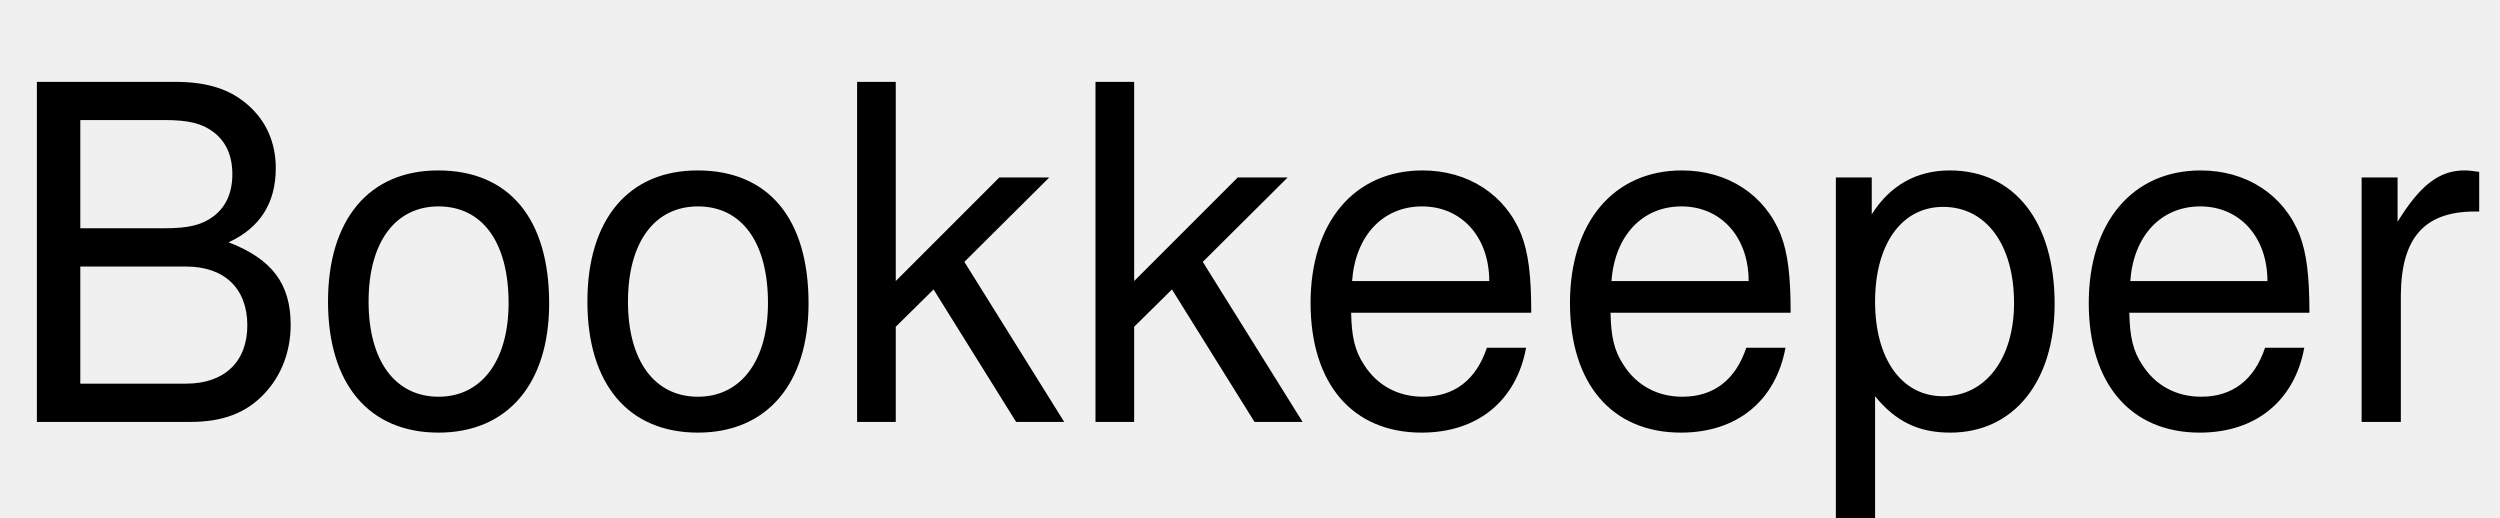
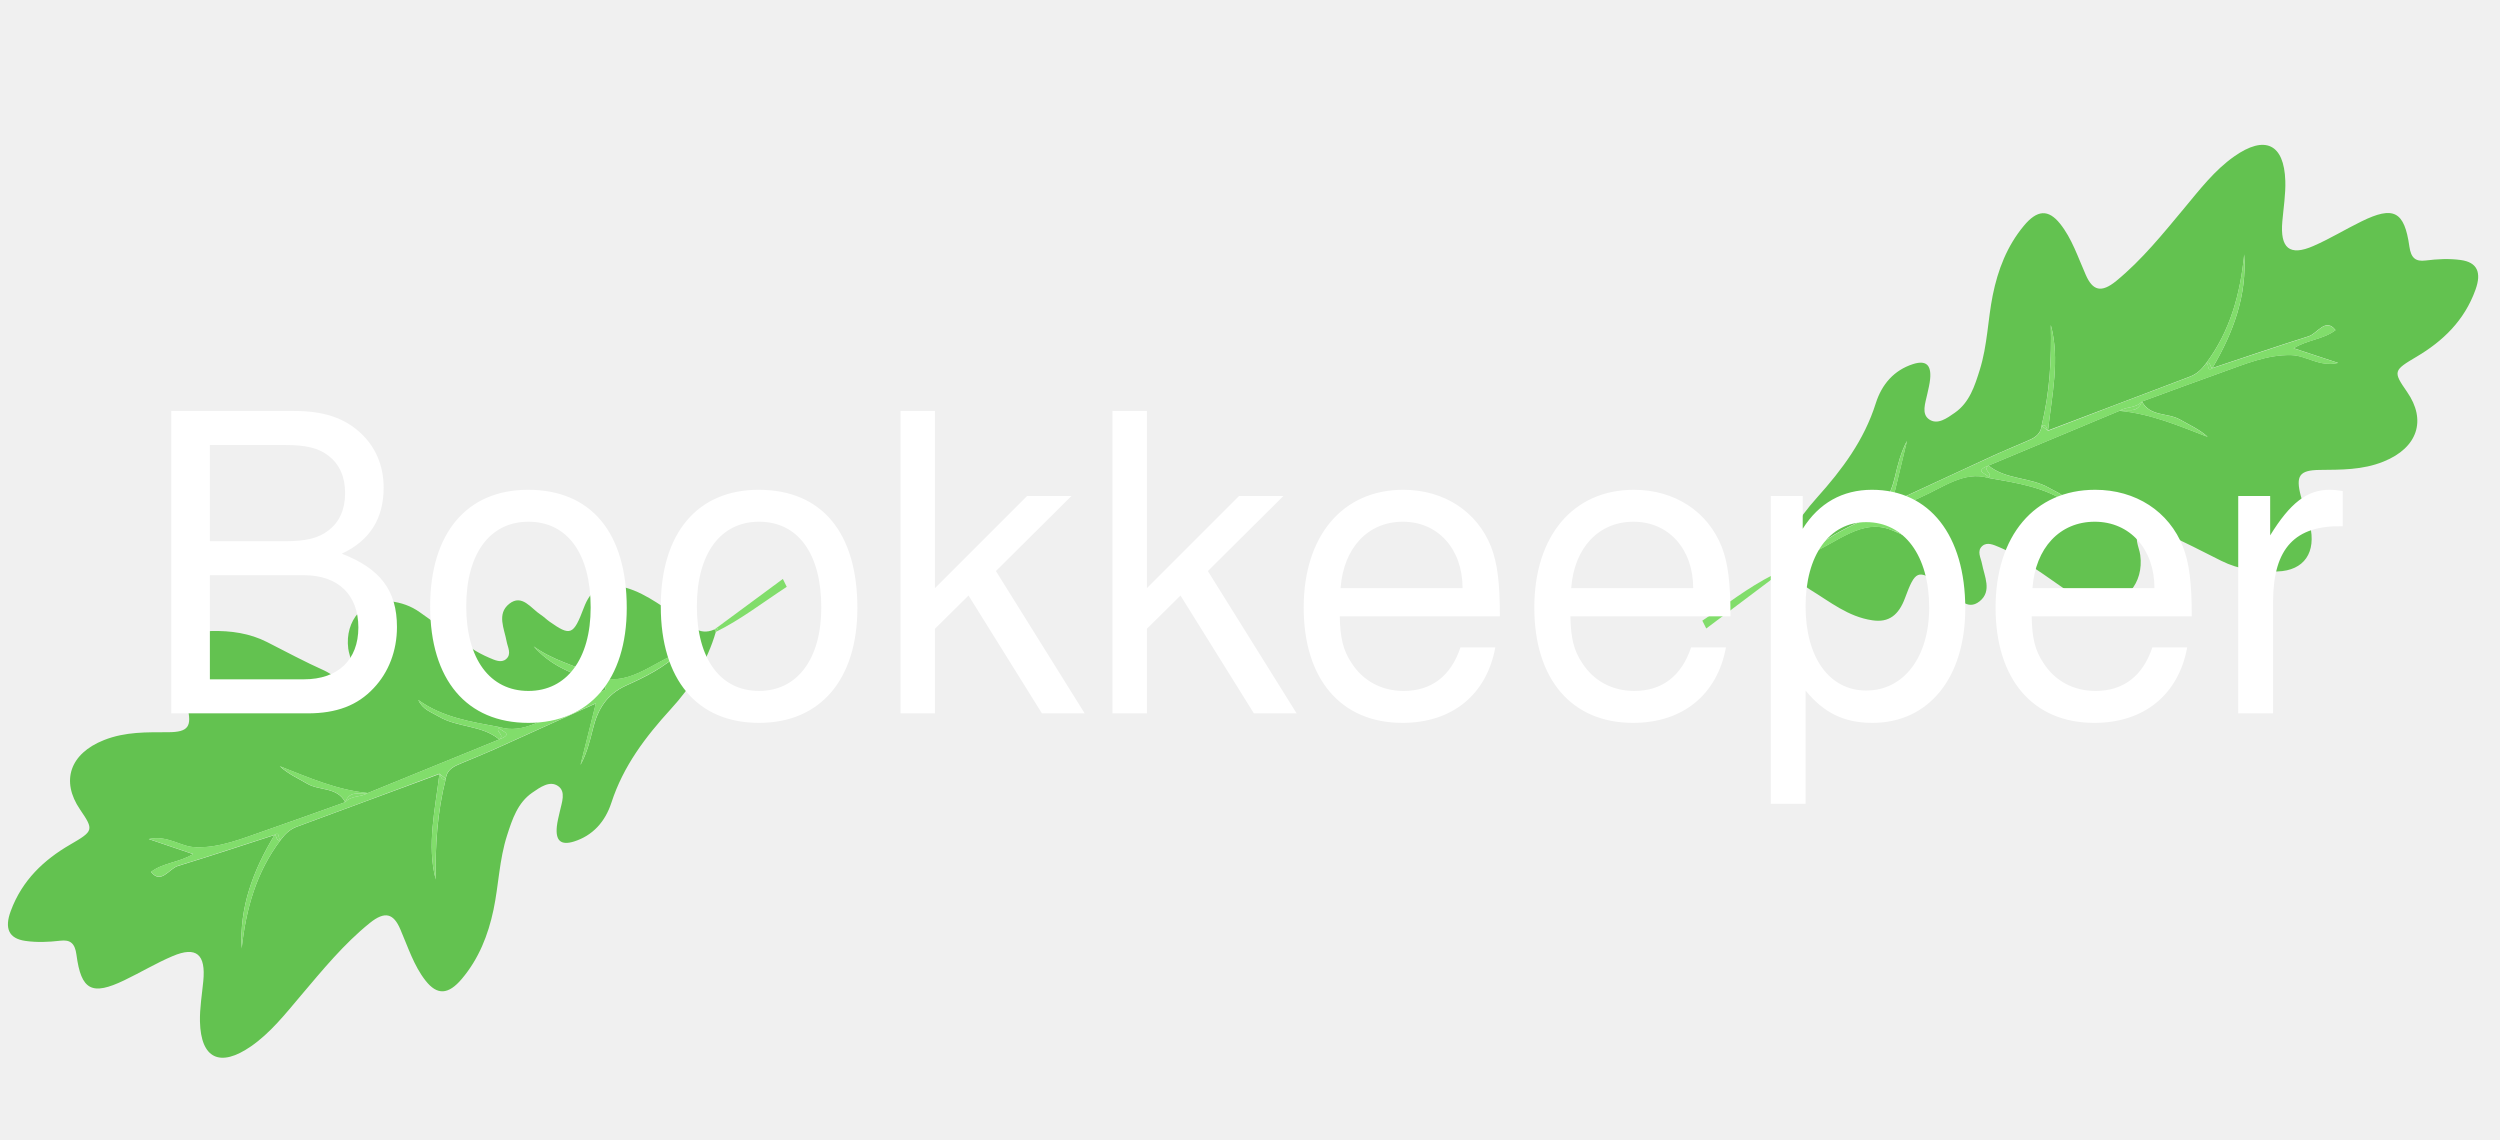
- <svg xmlns="http://www.w3.org/2000/svg" width="493" height="102">
+ <svg xmlns="http://www.w3.org/2000/svg" width="669" height="305">
+   <style type="text/css">.st0{display:none;}
+ 	.st1{display:inline;fill:#319E16;stroke:#000000;stroke-width:0.5;stroke-linecap:round;stroke-linejoin:round;}
+ 	.st2{fill:#63C250;}
+ 	.st3{fill:#81DD6B;}</style>
  <g>
-     <rect fill="none" id="canvas_background" height="104" width="495" y="-1" x="-1" />
-     <g display="none" overflow="visible" y="0" x="0" height="100%" width="100%" id="canvasGrid">
-       <rect fill="url(#gridpattern)" stroke-width="0" y="0" x="0" height="100%" width="100%" />
-     </g>
+     <rect fill="none" id="canvas_background" height="307" width="671" y="-1" x="-1" />
  </g>
  <g>
-     <text xml:space="preserve" text-anchor="start" font-family="Helvetica, Arial, sans-serif" font-size="92" id="svg_1" y="83.206" x="0.008" stroke-width="0" stroke="#ffffff" fill="#000">Bookkeeper</text>
+     <g class="st0" id="Layer_2">
+       <rect id="svg_1" height="1105" width="1105" class="st1" y="64.5" x="25.5" />
+     </g>
+     <g transform="rotate(27.11766 562.1746,119.0973) " stroke="null" id="Layer_1">
+       <g stroke="null" id="XMLID_1_">
+         <g stroke="null" id="svg_2">
+           <path stroke="null" id="svg_3" d="m523.232,164.828c0.091,0 0.164,0 0.237,-0.018c0,0 0,0 0,0c5.932,-0.256 11.827,-1.716 17.832,-0.785c-5.731,-2.208 -11.517,-1.971 -17.339,-0.803l0,0c-1.588,0.091 -3.212,1.515 -5.111,-0.529c2.263,-3.085 4.417,-6.297 6.808,-9.236c4.088,-4.983 7.1,-11.627 13.78,-12.831c7.374,-2.282 14.729,-4.782 22.578,-3.632c-2.245,-1.752 -4.581,-1.259 -6.881,-1.387c-5.841,-0.329 -11.298,3.358 -17.212,2.062c8.177,-9.674 16.336,-19.329 24.512,-29.002c7.83,-3.158 16.025,-3.687 24.202,-4.563c-2.902,-0.803 -5.804,-0.602 -8.688,-0.748c-3.796,-0.183 -7.483,2.993 -11.28,0.329l0,0c5.165,-5.585 10.312,-11.207 15.514,-16.737c4.435,-4.709 8.597,-9.747 14.401,-12.521c3.742,-1.789 7.994,-0.475 12.101,-3.851c-4.453,0.694 -8.177,1.278 -12.393,1.935c2.355,-3.851 5.968,-5.676 7.757,-9.418c0,0 0.018,0 0.018,0l-0.018,-0.018c0,0 0,0 0,0c-3.942,-1.825 -3.888,3.012 -5.64,4.746c-6.425,6.333 -12.722,12.849 -19.055,19.311c0.675,-11.042 -0.621,-21.556 -6.279,-30.937c3.833,9.765 6.023,19.822 4.198,30.59l0,0c-0.31,1.953 -0.913,3.687 -2.208,5.111c-9.09,10.039 -18.161,20.095 -27.25,30.152c-3.377,-8.889 -5.804,-18.435 -12.192,-25.443c4.271,7.885 7.958,16.08 10.093,25.115l0,0c0.894,2.519 -0.511,4.052 -1.789,5.622c-1.971,2.409 -4.015,4.764 -5.95,7.21c-5.987,7.611 -11.937,15.24 -18.508,23.655c-1.478,-6.096 -2.72,-11.28 -3.979,-16.482c-0.055,3.504 0.694,6.698 1.478,9.893c1.332,5.366 1.095,10.039 -2.464,14.583c-3.395,4.326 -6.79,8.907 -8.688,14.638c5.403,-5.987 8.268,-15.642 17.412,-16.007c-0.018,0 0,0 0,0zm109.238,-128.44c1.132,8.743 -1.515,16.263 -5.841,23.125c-3.888,6.151 -3.869,6.425 2.008,9.564c8.14,4.344 9.345,12.01 2.92,19.438c-4.034,4.673 -9.199,7.155 -14.273,9.838c-4.727,2.501 -4.983,4.289 -1.278,8.451c1.807,2.044 3.942,3.723 5.713,5.804c4.928,5.731 4.234,11.572 -2.062,15.058c-4.563,2.537 -9.436,4.253 -14.602,4.307c-5.731,0.055 -11.444,0 -17.157,0.347c-2.044,0.128 -4.983,-0.876 -5.95,1.971c-0.967,2.774 1.752,4.326 3.048,6.206c4.344,6.242 2.501,13.89 -4.034,16.409c-2.756,1.059 -5.549,1.497 -8.469,1.077c-5.512,-0.803 -11.042,-1.497 -16.573,-2.117c-1.825,-0.201 -3.705,-0.201 -5.549,-0.055c-1.497,0.128 -3.45,0.146 -4.107,1.77c-0.767,1.916 1.113,3.012 2.081,4.271c2.099,2.701 5.786,5.275 4.034,9.217c-1.789,4.034 -5.731,1.606 -8.797,1.332c-1.004,-0.091 -1.989,-0.42 -2.993,-0.548c-6.79,-0.894 -7.337,-0.274 -6.388,7.575c0.584,4.855 -0.858,7.867 -5.056,9.272c-6.206,2.117 -12.357,0.748 -18.562,0.292c-3.358,-0.237 -7.064,-2.3 -10.039,1.46c-0.256,-0.055 -0.475,-0.201 -0.639,-0.402c0,0 0,0 0,0c-1.643,-8.086 -0.967,-16.098 1.095,-23.874c2.555,-9.71 4.216,-19.365 2.482,-29.587c-0.894,-5.311 0.347,-10.112 4.052,-13.835c2.628,-2.628 4.527,-2.099 5.932,1.424c0.493,1.241 0.803,2.592 1.15,3.906c0.657,2.428 0.967,5.512 3.559,5.841c2.683,0.347 4.088,-2.446 5.311,-4.764c2.208,-4.18 1.46,-8.724 0.694,-13.178c-1.168,-6.826 -4.18,-12.868 -6.023,-19.402c-1.88,-6.698 -2.592,-13.452 -1.059,-20.315c1.223,-5.476 3.796,-6.972 8.359,-4.928c4.618,2.062 8.378,5.822 12.393,9.071c3.559,2.902 5.914,2.464 7.994,-2.3c3.559,-8.177 5.366,-16.956 7.337,-25.717c1.405,-6.297 2.592,-12.667 5.549,-18.289c4.673,-8.907 10.349,-9.144 15.167,-0.438c1.716,3.103 2.866,6.662 4.234,10.02c2.701,6.662 5.987,7.465 10.385,2.081c3.03,-3.687 5.585,-7.885 8.469,-11.736c5.713,-7.648 8.943,-7.721 14.474,0.146c1.807,2.574 3.377,2.847 5.585,1.332c2.628,-1.789 5.311,-3.34 8.268,-4.38c4.234,-1.497 6.534,0.383 7.155,5.257z" class="st2" />
+           <path stroke="null" id="svg_4" d="m500.544,190.435c-0.256,0.237 -0.493,0.475 -0.748,0.694c0.037,-0.365 0.055,-0.73 0.091,-1.113c0,0 0,0 0,0c0.201,0.237 0.42,0.365 0.657,0.42z" class="st3" />
+           <path stroke="null" id="svg_5" d="m596.295,72.546c4.234,-0.657 7.94,-1.241 12.393,-1.935c-4.107,3.377 -8.378,2.062 -12.101,3.851c-5.804,2.774 -9.947,7.812 -14.401,12.521c-5.22,5.53 -10.349,11.152 -15.514,16.737l0,0c-0.694,2.482 -3.103,2.993 -4.234,4.983c-8.177,9.674 -16.354,19.329 -24.512,29.002l0,0c-3.176,3.577 1.259,1.807 1.533,2.957c-6.68,1.205 -9.692,7.848 -13.78,12.831c-2.409,2.92 -4.545,6.151 -6.808,9.236c1.88,2.026 3.523,0.621 5.111,0.529c-0.237,0.529 -0.493,1.059 -0.73,1.588c-9.126,0.383 -11.992,10.039 -17.394,16.025c1.916,-5.731 5.293,-10.294 8.688,-14.638c3.559,-4.545 3.815,-9.217 2.464,-14.583c-0.803,-3.194 -1.551,-6.388 -1.478,-9.893c1.241,5.184 2.501,10.367 3.979,16.482c6.571,-8.414 12.521,-16.062 18.508,-23.655c1.935,-2.464 3.979,-4.8 5.95,-7.21c1.278,-1.57 2.683,-3.103 1.789,-5.622c0.712,0.128 1.424,0.256 2.117,0.383c9.035,-10.093 18.106,-20.168 27.214,-30.207c1.296,-1.424 1.898,-3.158 2.208,-5.111l0,0c0.767,-0.493 1.15,2.081 2.081,0.365c6.352,-6.443 12.63,-12.959 19.055,-19.311c1.752,-1.734 1.697,-6.571 5.64,-4.746c-1.825,3.742 -5.421,5.585 -7.775,9.418z" class="st3" />
+           <path stroke="null" id="svg_6" d="m577.951,103.391c2.884,0.146 5.786,-0.055 8.688,0.748c-8.195,0.876 -16.372,1.405 -24.202,4.563c1.442,-1.624 4.636,-1.205 4.234,-4.983c3.796,2.665 7.483,-0.529 11.28,-0.329z" class="st3" />
+           <path stroke="null" id="svg_7" d="m573.078,56.228c5.658,9.382 6.954,19.895 6.279,30.937c-0.73,0.11 -1.223,-1.533 -2.081,-0.365l0,0l0,0c1.825,-10.75 -0.365,-20.789 -4.198,-30.572z" class="st3" />
+           <path stroke="null" id="svg_8" d="m577.276,86.819c0.858,-1.168 1.351,0.456 2.081,0.365c-0.931,1.716 -1.296,-0.876 -2.081,-0.365z" class="st3" />
+           <path stroke="null" id="svg_9" d="m566.672,103.72c0.402,3.76 -2.793,3.358 -4.234,4.983c1.132,-1.989 3.541,-2.501 4.234,-4.983l0,0l0,0z" class="st3" />
+           <path stroke="null" id="svg_10" d="m562.017,137.012c-7.848,-1.15 -15.204,1.351 -22.578,3.632c0.639,-1.789 -2.409,-0.986 -1.515,-2.957c5.914,1.296 11.389,-2.391 17.212,-2.062c2.3,0.146 4.636,-0.365 6.881,1.387z" class="st3" />
+           <path stroke="null" id="svg_11" d="m547.835,122.1c-0.712,-0.128 -1.424,-0.256 -2.117,-0.383c0.858,-1.095 1.442,0.055 2.117,0.383z" class="st3" />
+           <path stroke="null" id="svg_12" d="m547.835,122.1c-0.694,-0.329 -1.259,-1.478 -2.117,-0.383l0,0c-2.117,-9.035 -5.804,-17.23 -10.093,-25.115c6.388,7.009 8.816,16.555 12.211,25.498z" class="st3" />
+           <path stroke="null" id="svg_13" d="m537.925,137.705c-0.876,1.971 2.154,1.15 1.515,2.957c-0.274,-1.168 -4.691,0.621 -1.515,-2.957l0,0z" class="st3" />
+           <path stroke="null" id="svg_14" d="m541.301,164.025c-5.987,-0.949 -11.9,0.511 -17.832,0.785c0.858,-0.091 0.949,-0.657 0.475,-1.57l0,0c5.841,-1.168 11.627,-1.424 17.358,0.785z" class="st3" />
+           <path stroke="null" id="svg_15" d="m523.944,163.24c0.456,0.913 0.383,1.497 -0.475,1.57c0,0 0,0 0,0c-0.073,0 -0.164,0 -0.237,0.018c0,0 -0.018,0 -0.018,0c0.256,-0.529 0.493,-1.059 0.73,-1.588z" class="st3" />
+           <path stroke="null" id="svg_16" d="m500.544,190.435c-3.322,6.826 -6.644,13.653 -9.966,20.479c-0.639,-0.456 -1.259,-0.931 -1.898,-1.387c3.669,-6.534 6.826,-13.47 11.225,-19.493c-0.037,0.365 -0.055,0.73 -0.091,1.113c0.237,-0.237 0.493,-0.475 0.73,-0.712z" class="st3" />
+         </g>
+         <g stroke="null" id="svg_17" />
+       </g>
+     </g>
+     <g transform="rotate(-152.3868 103.4945,203.0997) " stroke="null" id="svg_35">
+       <g stroke="null" id="svg_34">
+         <g stroke="null" id="svg_32">
+           <path stroke="null" id="svg_18" d="m64.552,248.83c0.091,0 0.164,0 0.237,-0.018c0,0 0,0 0,0c5.932,-0.256 11.827,-1.716 17.832,-0.785c-5.731,-2.208 -11.517,-1.971 -17.339,-0.803l0,0c-1.588,0.091 -3.212,1.515 -5.111,-0.529c2.263,-3.085 4.417,-6.297 6.808,-9.236c4.088,-4.983 7.1,-11.627 13.78,-12.831c7.374,-2.281 14.729,-4.782 22.578,-3.632c-2.245,-1.752 -4.581,-1.259 -6.881,-1.387c-5.841,-0.329 -11.298,3.358 -17.212,2.062c8.177,-9.674 16.336,-19.329 24.512,-29.002c7.83,-3.158 16.025,-3.687 24.202,-4.563c-2.902,-0.803 -5.804,-0.602 -8.688,-0.748c-3.796,-0.183 -7.483,2.993 -11.28,0.329l0,0c5.165,-5.585 10.312,-11.207 15.514,-16.737c4.435,-4.709 8.597,-9.747 14.401,-12.521c3.742,-1.789 7.994,-0.475 12.101,-3.851c-4.454,0.694 -8.177,1.278 -12.393,1.935c2.355,-3.851 5.968,-5.676 7.757,-9.418c0,0 0.018,0 0.018,0l-0.018,-0.018c0,0 0,0 0,0c-3.942,-1.825 -3.888,3.012 -5.64,4.746c-6.425,6.333 -12.722,12.849 -19.055,19.311c0.675,-11.042 -0.621,-21.556 -6.279,-30.937c3.833,9.765 6.023,19.822 4.198,30.59l0,0c-0.31,1.953 -0.913,3.687 -2.208,5.111c-9.09,10.039 -18.161,20.095 -27.25,30.152c-3.377,-8.889 -5.804,-18.435 -12.192,-25.443c4.271,7.885 7.958,16.08 10.093,25.115l0,0c0.894,2.519 -0.511,4.052 -1.789,5.622c-1.971,2.409 -4.015,4.764 -5.95,7.21c-5.987,7.611 -11.937,15.24 -18.508,23.655c-1.478,-6.096 -2.72,-11.28 -3.979,-16.482c-0.055,3.504 0.694,6.699 1.478,9.893c1.332,5.366 1.095,10.039 -2.464,14.583c-3.395,4.326 -6.79,8.907 -8.688,14.638c5.403,-5.987 8.268,-15.642 17.412,-16.007c-0.018,0 0,0 0,0zm109.238,-128.44c1.132,8.743 -1.515,16.263 -5.841,23.125c-3.888,6.151 -3.869,6.425 2.008,9.564c8.14,4.344 9.345,12.01 2.92,19.438c-4.034,4.673 -9.199,7.155 -14.273,9.838c-4.727,2.501 -4.983,4.289 -1.278,8.451c1.807,2.044 3.942,3.723 5.713,5.804c4.928,5.731 4.234,11.572 -2.062,15.058c-4.563,2.537 -9.436,4.253 -14.602,4.307c-5.731,0.055 -11.444,0 -17.157,0.347c-2.044,0.128 -4.983,-0.876 -5.95,1.971c-0.967,2.774 1.752,4.326 3.048,6.206c4.344,6.242 2.501,13.89 -4.034,16.409c-2.756,1.059 -5.549,1.497 -8.469,1.077c-5.512,-0.803 -11.042,-1.497 -16.573,-2.117c-1.825,-0.201 -3.705,-0.201 -5.549,-0.055c-1.497,0.128 -3.45,0.146 -4.107,1.77c-0.767,1.916 1.113,3.012 2.081,4.271c2.099,2.701 5.786,5.275 4.034,9.217c-1.789,4.034 -5.731,1.606 -8.797,1.332c-1.004,-0.091 -1.989,-0.42 -2.993,-0.548c-6.79,-0.894 -7.337,-0.274 -6.388,7.575c0.584,4.855 -0.858,7.867 -5.056,9.272c-6.206,2.117 -12.357,0.748 -18.562,0.292c-3.358,-0.237 -7.064,-2.3 -10.039,1.46c-0.256,-0.055 -0.475,-0.201 -0.639,-0.402c0,0 0,0 0,0c-1.643,-8.086 -0.967,-16.098 1.095,-23.874c2.555,-9.71 4.216,-19.365 2.482,-29.587c-0.894,-5.311 0.347,-10.112 4.052,-13.835c2.628,-2.628 4.527,-2.099 5.932,1.424c0.493,1.241 0.803,2.592 1.15,3.906c0.657,2.428 0.967,5.512 3.559,5.841c2.683,0.347 4.088,-2.446 5.311,-4.764c2.208,-4.18 1.46,-8.724 0.694,-13.178c-1.168,-6.826 -4.18,-12.868 -6.023,-19.402c-1.88,-6.698 -2.592,-13.452 -1.059,-20.314c1.223,-5.476 3.796,-6.972 8.359,-4.928c4.618,2.062 8.378,5.822 12.393,9.071c3.559,2.902 5.914,2.464 7.994,-2.3c3.559,-8.177 5.366,-16.956 7.337,-25.717c1.405,-6.297 2.592,-12.667 5.549,-18.289c4.673,-8.907 10.349,-9.144 15.167,-0.438c1.716,3.103 2.866,6.662 4.234,10.02c2.701,6.662 5.987,7.465 10.385,2.081c3.03,-3.687 5.585,-7.885 8.469,-11.736c5.713,-7.648 8.943,-7.721 14.474,0.146c1.807,2.574 3.377,2.847 5.585,1.332c2.628,-1.789 5.311,-3.34 8.268,-4.38c4.234,-1.497 6.534,0.383 7.155,5.257z" class="st2" />
+           <path stroke="null" id="svg_19" d="m41.864,274.438c-0.256,0.237 -0.493,0.475 -0.748,0.694c0.036,-0.365 0.055,-0.73 0.091,-1.113c0,0 0,0 0,0c0.201,0.237 0.42,0.365 0.657,0.42z" class="st3" />
+           <path stroke="null" id="svg_20" d="m137.615,156.548c4.234,-0.657 7.94,-1.241 12.393,-1.935c-4.107,3.377 -8.378,2.062 -12.101,3.851c-5.804,2.774 -9.947,7.812 -14.401,12.521c-5.22,5.53 -10.349,11.152 -15.514,16.737l0,0c-0.694,2.482 -3.103,2.993 -4.234,4.983c-8.177,9.674 -16.354,19.329 -24.512,29.002l0,0c-3.176,3.577 1.259,1.807 1.533,2.957c-6.68,1.205 -9.692,7.848 -13.78,12.831c-2.409,2.92 -4.545,6.151 -6.808,9.236c1.88,2.026 3.523,0.621 5.111,0.529c-0.237,0.529 -0.493,1.059 -0.73,1.588c-9.126,0.383 -11.992,10.039 -17.394,16.025c1.916,-5.731 5.293,-10.294 8.688,-14.638c3.559,-4.545 3.815,-9.217 2.464,-14.583c-0.803,-3.194 -1.551,-6.388 -1.478,-9.893c1.241,5.184 2.501,10.367 3.979,16.482c6.571,-8.414 12.521,-16.062 18.508,-23.655c1.935,-2.464 3.979,-4.8 5.95,-7.21c1.278,-1.57 2.683,-3.103 1.789,-5.622c0.712,0.128 1.424,0.256 2.117,0.383c9.035,-10.093 18.106,-20.168 27.214,-30.207c1.296,-1.424 1.898,-3.158 2.208,-5.111l0,0c0.767,-0.493 1.15,2.081 2.081,0.365c6.352,-6.443 12.63,-12.959 19.055,-19.311c1.752,-1.734 1.697,-6.571 5.64,-4.746c-1.825,3.742 -5.421,5.585 -7.775,9.418z" class="st3" />
+           <path stroke="null" id="svg_21" d="m119.271,187.394c2.884,0.146 5.786,-0.055 8.688,0.748c-8.195,0.876 -16.372,1.405 -24.202,4.563c1.442,-1.624 4.636,-1.205 4.234,-4.983c3.796,2.665 7.483,-0.529 11.28,-0.329z" class="st3" />
+           <path stroke="null" id="svg_22" d="m114.398,140.231c5.658,9.382 6.954,19.895 6.279,30.937c-0.73,0.11 -1.223,-1.533 -2.081,-0.365l0,0l0,0c1.825,-10.75 -0.365,-20.789 -4.198,-30.572z" class="st3" />
+           <path stroke="null" id="svg_23" d="m118.596,170.821c0.858,-1.168 1.351,0.456 2.081,0.365c-0.931,1.716 -1.296,-0.876 -2.081,-0.365z" class="st3" />
+           <path stroke="null" id="svg_24" d="m107.991,187.722c0.402,3.76 -2.793,3.358 -4.234,4.983c1.132,-1.989 3.541,-2.501 4.234,-4.983l0,0l0,0z" class="st3" />
+           <path stroke="null" id="svg_25" d="m103.337,221.014c-7.848,-1.15 -15.204,1.351 -22.578,3.632c0.639,-1.789 -2.409,-0.986 -1.515,-2.957c5.914,1.296 11.389,-2.391 17.212,-2.062c2.3,0.146 4.636,-0.365 6.881,1.387z" class="st3" />
+           <path stroke="null" id="svg_26" d="m89.155,206.102c-0.712,-0.128 -1.424,-0.256 -2.117,-0.383c0.858,-1.095 1.442,0.055 2.117,0.383z" class="st3" />
+           <path stroke="null" id="svg_27" d="m89.155,206.102c-0.694,-0.329 -1.259,-1.478 -2.117,-0.383l0,0c-2.117,-9.035 -5.804,-17.23 -10.093,-25.115c6.388,7.009 8.816,16.555 12.211,25.498z" class="st3" />
+           <path stroke="null" id="svg_28" d="m79.245,221.708c-0.876,1.971 2.154,1.15 1.515,2.957c-0.274,-1.168 -4.691,0.621 -1.515,-2.957l0,0z" class="st3" />
+           <path stroke="null" id="svg_29" d="m82.621,248.027c-5.987,-0.949 -11.9,0.511 -17.832,0.785c0.858,-0.091 0.949,-0.657 0.475,-1.57l0,0c5.841,-1.168 11.627,-1.424 17.358,0.785z" class="st3" />
+           <path stroke="null" id="svg_30" d="m65.263,247.242c0.456,0.913 0.383,1.497 -0.475,1.57c0,0 0,0 0,0c-0.073,0 -0.164,0 -0.237,0.018c0,0 -0.018,0 -0.018,0c0.256,-0.529 0.493,-1.059 0.73,-1.588z" class="st3" />
+           <path stroke="null" id="svg_31" d="m41.864,274.438c-3.322,6.826 -6.644,13.653 -9.966,20.479c-0.639,-0.456 -1.259,-0.931 -1.898,-1.387c3.669,-6.534 6.826,-13.47 11.225,-19.493c-0.037,0.365 -0.055,0.73 -0.091,1.113c0.237,-0.237 0.493,-0.475 0.73,-0.712z" class="st3" />
+         </g>
+         <g stroke="null" id="svg_33" />
+       </g>
+     </g>
+     <text xml:space="preserve" text-anchor="start" font-family="Helvetica, Arial, sans-serif" font-size="111" id="svg_36" y="190.896" x="37.072" stroke-width="0" stroke="#000" fill="#ffffff">Bookkeeper</text>
  </g>
</svg>
